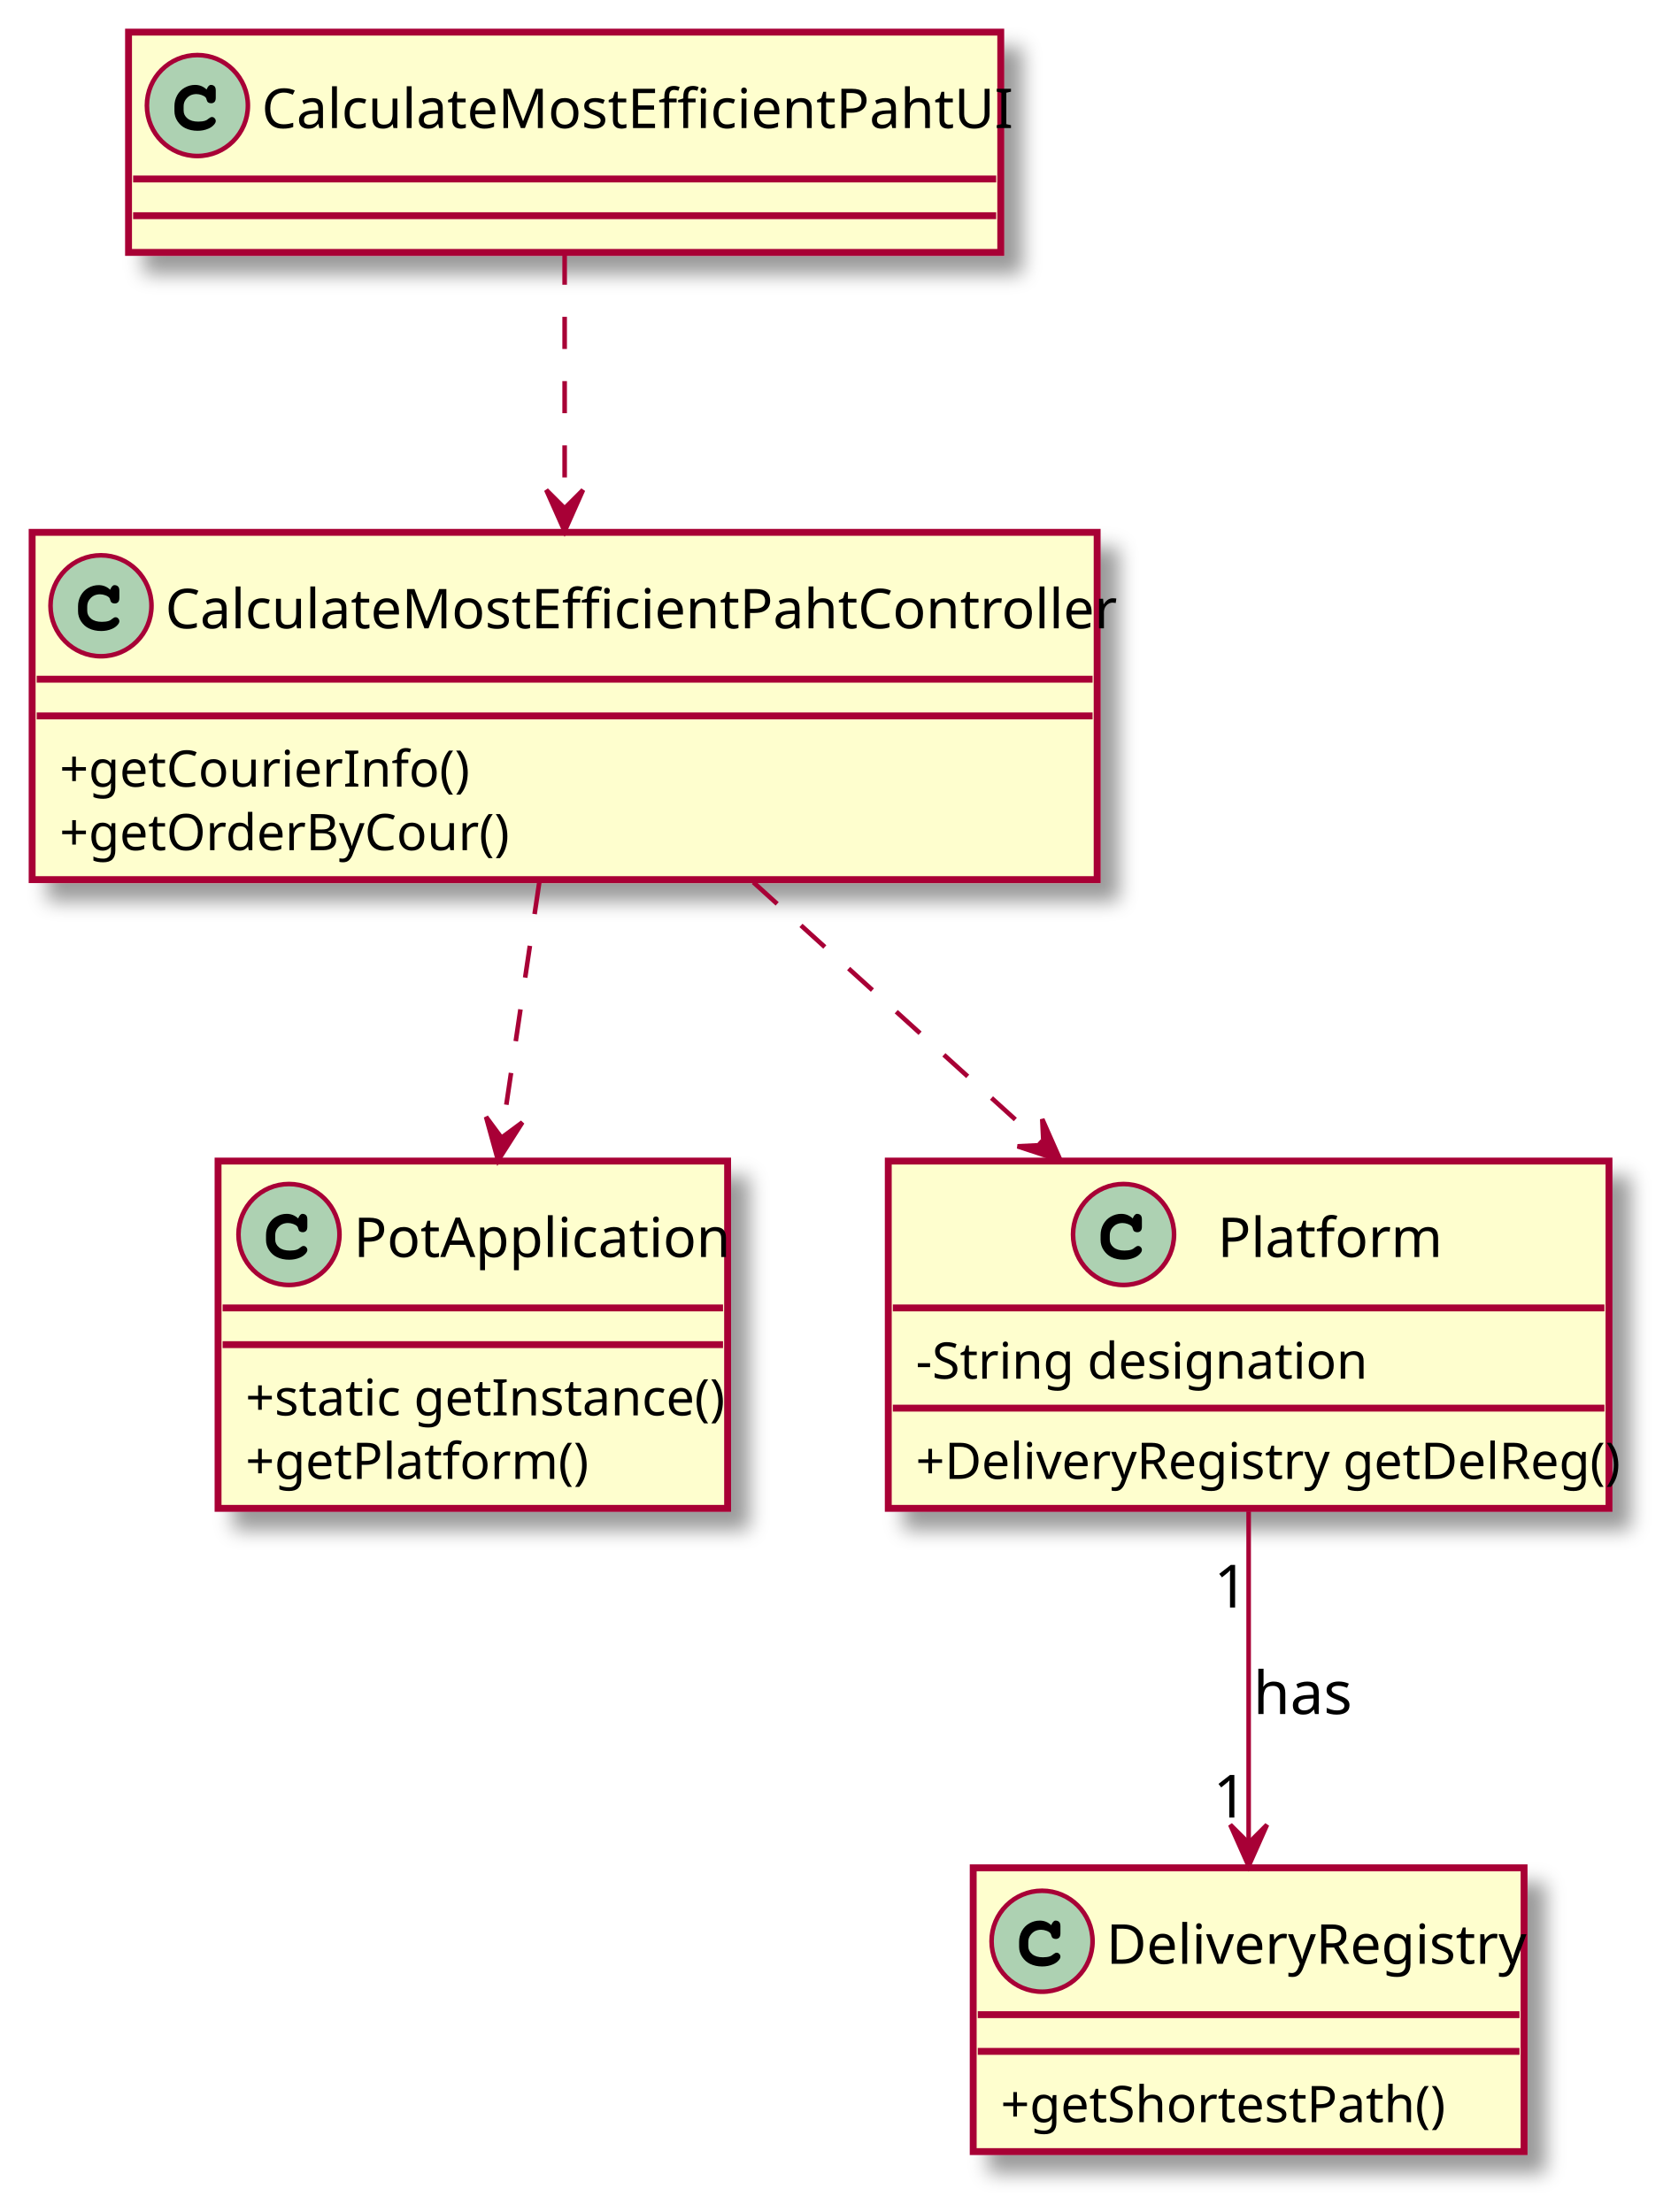
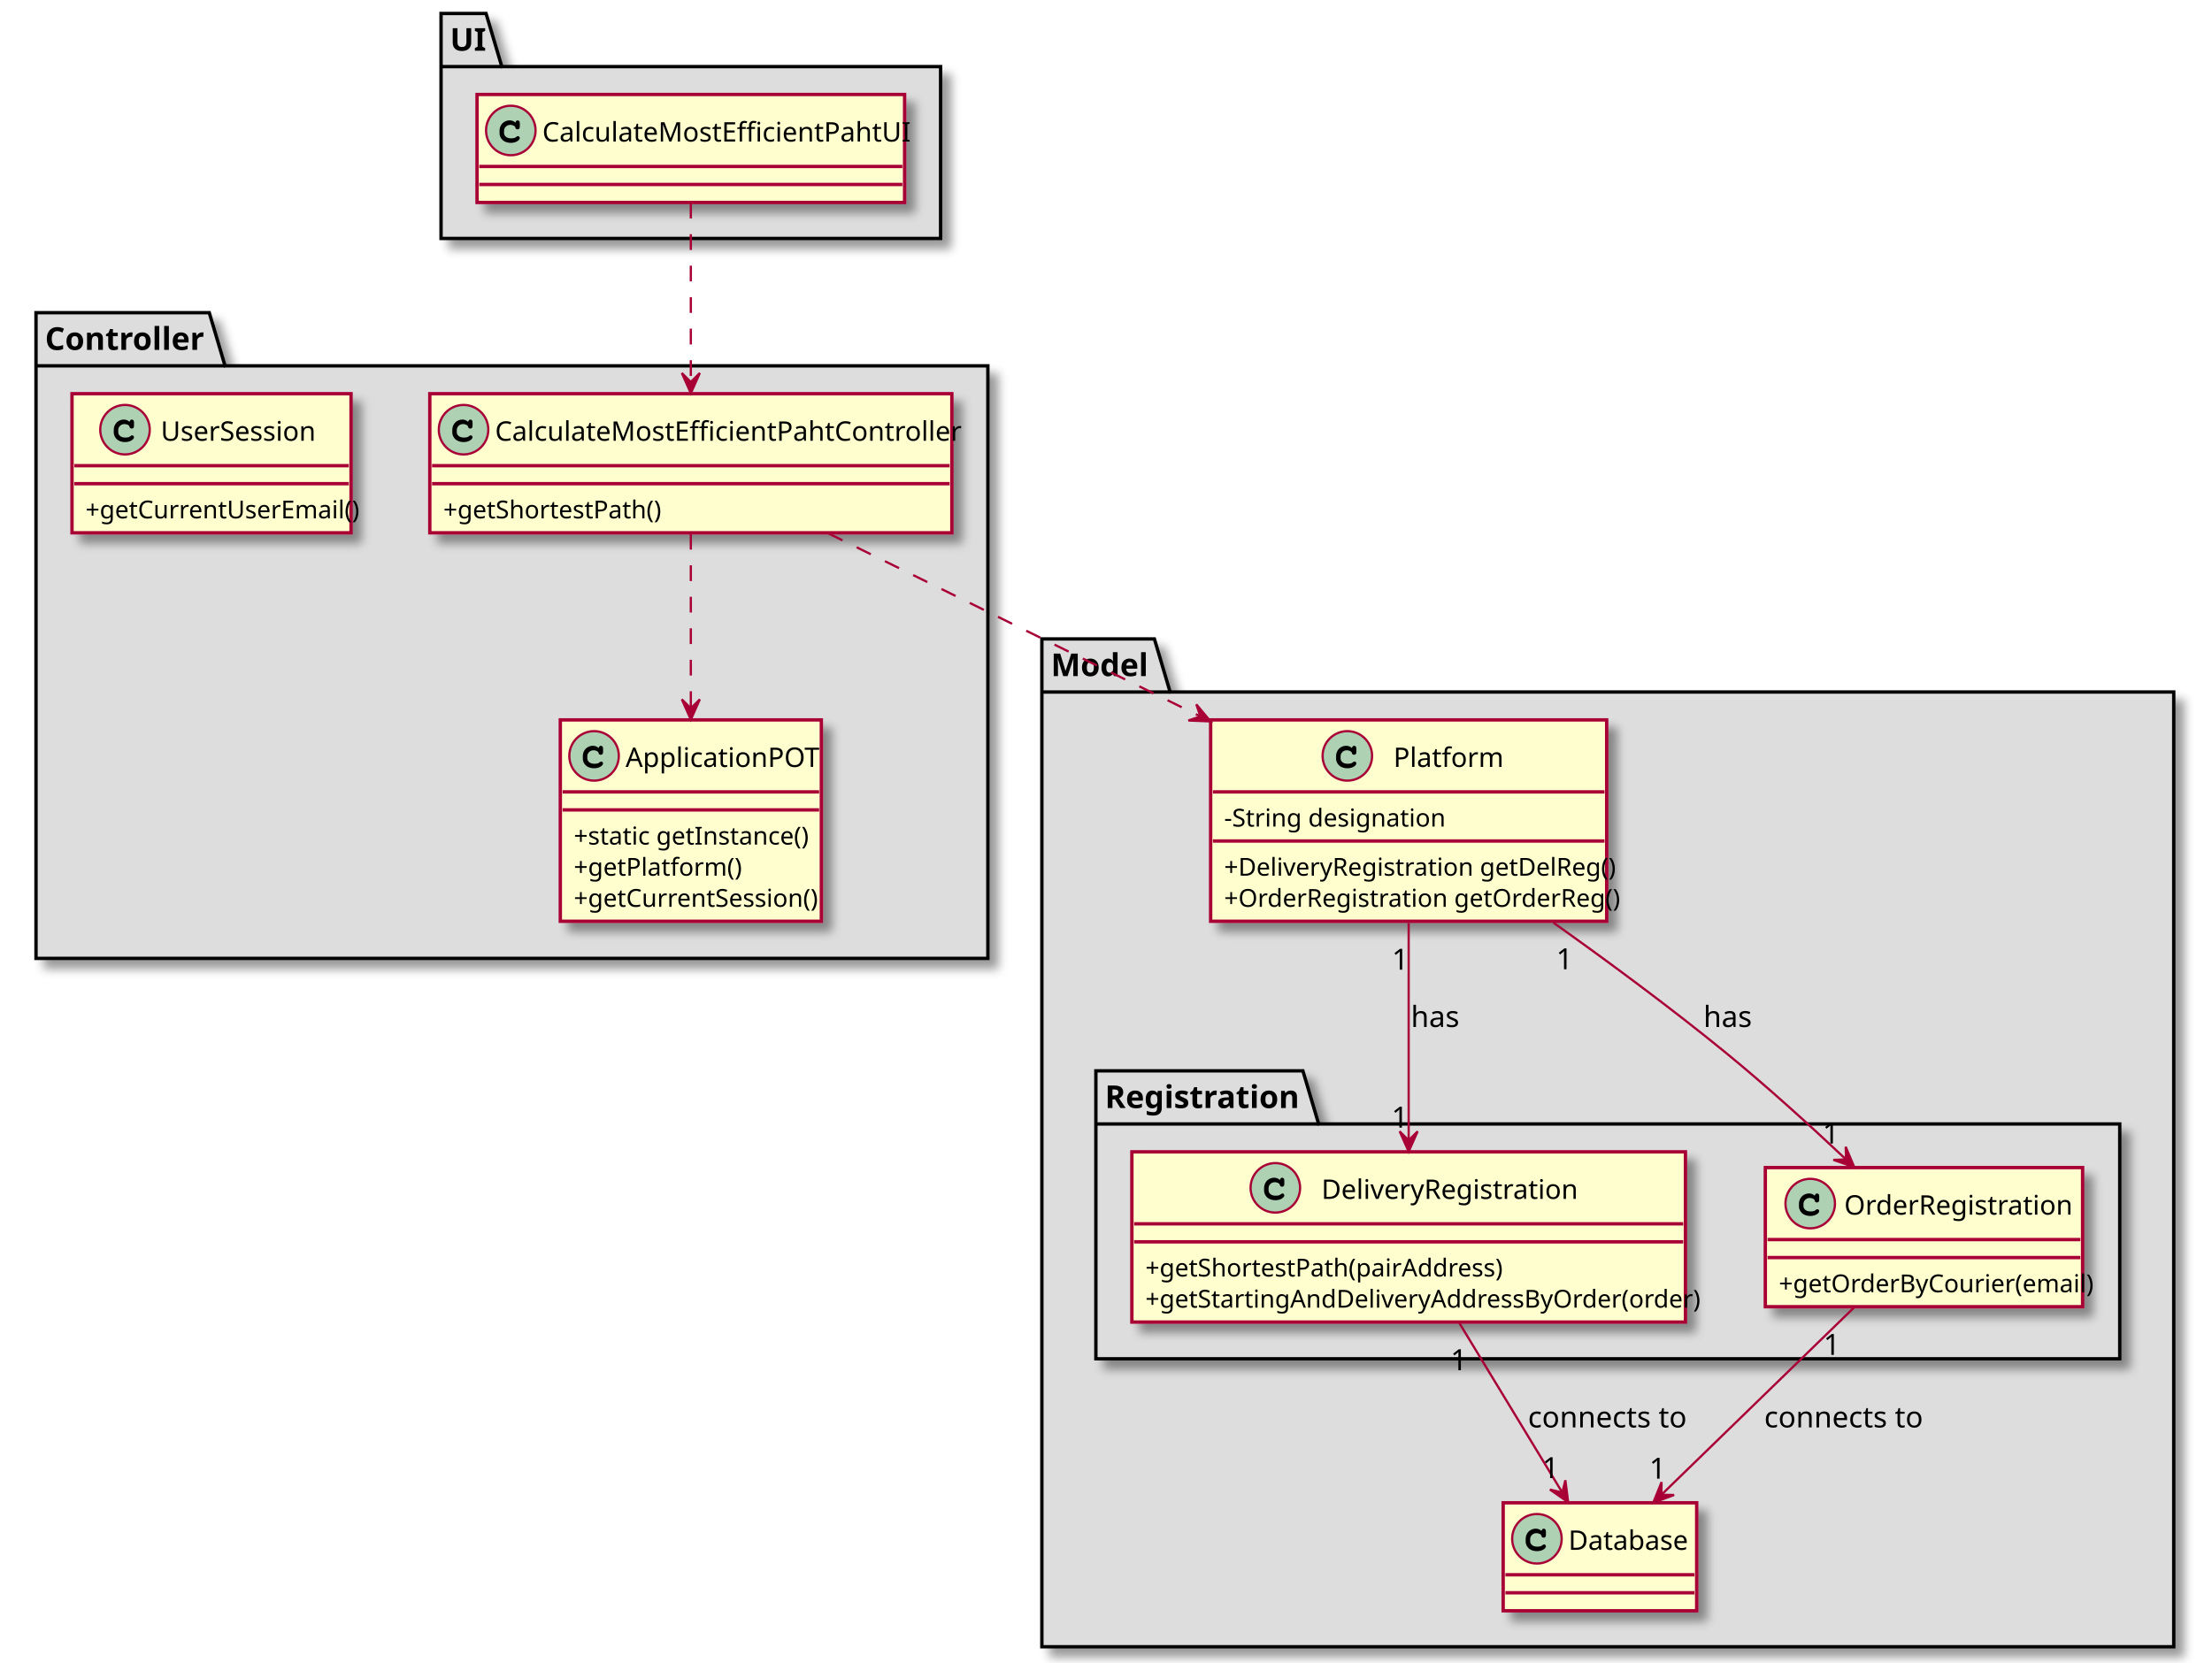
- <svg xmlns="http://www.w3.org/2000/svg" contentScriptType="application/ecmascript" contentStyleType="text/css" height="482px" preserveAspectRatio="none" style="width:364px;height:482px;" version="1.1" viewBox="0 0 364 482" width="364px" zoomAndPan="magnify">
+ <svg xmlns="http://www.w3.org/2000/svg" contentScriptType="application/ecmascript" contentStyleType="text/css" height="739px" preserveAspectRatio="none" style="width:983px;height:739px;" version="1.1" viewBox="0 0 983 739" width="983px" zoomAndPan="magnify">
  <defs>
-     <filter height="300%" id="f1x4bxroz09h3b" width="300%" x="-1" y="-1">
+     <filter height="300%" id="fgtgj8ivfwm80" width="300%" x="-1" y="-1">
      <feGaussianBlur result="blurOut" stdDeviation="2.0" />
      <feColorMatrix in="blurOut" result="blurOut2" type="matrix" values="0 0 0 0 0 0 0 0 0 0 0 0 0 0 0 0 0 0 .4 0" />
      <feOffset dx="4.0" dy="4.0" in="blurOut2" result="blurOut3" />
      <feBlend in="SourceGraphic" in2="blurOut3" mode="normal" />
    </filter>
  </defs>
  <g>
-     <rect codeLine="3" fill="#FEFECE" filter="url(#f1x4bxroz09h3b)" height="75.672" id="PotApplication" style="stroke:#A80036;stroke-width:1.5;" width="111" x="47.5" y="253" />
-     <ellipse cx="62.95" cy="269" fill="#ADD1B2" rx="11" ry="11" style="stroke:#A80036;stroke-width:1.0;" />
-     <path d="M64.95,265.5 Q65.153,265 65.388,264.75 Q65.622,264.5 65.888,264.5 Q66.356,264.5 66.653,264.781 Q66.95,265.062 66.95,265.719 L66.95,267.281 Q66.95,267.938 66.669,268.219 Q66.388,268.5 65.95,268.5 Q65.559,268.5 65.309,268.328 Q65.059,268.156 64.95,267.703 Q64.903,267.391 64.731,267.219 Q64.419,266.891 63.856,266.703 Q63.294,266.5 62.731,266.5 Q62.028,266.5 61.434,266.781 Q60.856,267.062 60.403,267.688 Q59.95,268.312 59.95,269.172 L59.95,270.094 Q59.95,271.125 60.794,271.812 Q61.638,272.5 63.138,272.5 Q64.028,272.5 64.653,272.297 Q65.013,272.188 65.419,271.828 Q65.684,271.625 65.825,271.562 Q65.966,271.5 66.138,271.5 Q66.466,271.5 66.7,271.766 Q66.95,272.016 66.95,272.375 Q66.95,272.719 66.606,273.125 Q66.106,273.719 65.309,274.047 Q64.263,274.5 62.981,274.5 Q61.481,274.5 60.278,273.906 Q59.309,273.438 58.622,272.422 Q57.95,271.406 57.95,270.203 L57.95,269.109 Q57.95,267.859 58.544,266.766 Q59.153,265.672 60.2,265.094 Q61.263,264.5 62.45,264.5 Q63.169,264.5 63.794,264.75 Q64.419,265 64.95,265.5 Z " fill="#000000" />
-     <text fill="#000000" font-family="sans-serif" font-size="12" lengthAdjust="spacingAndGlyphs" textLength="78" x="77.05" y="273.91">PotApplication</text>
-     <line style="stroke:#A80036;stroke-width:1.5;" x1="48.5" x2="157.5" y1="285" y2="285" />
-     <line style="stroke:#A80036;stroke-width:1.5;" x1="48.5" x2="157.5" y1="293" y2="293" />
-     <text fill="#000000" font-family="sans-serif" font-size="11" lengthAdjust="spacingAndGlyphs" textLength="99" x="53.5" y="308.419">+static getInstance()</text>
-     <text fill="#000000" font-family="sans-serif" font-size="11" lengthAdjust="spacingAndGlyphs" textLength="68" x="53.5" y="322.255">+getPlatform()</text>
-     <rect codeLine="9" fill="#FEFECE" filter="url(#f1x4bxroz09h3b)" height="48" id="CalculateMostEfficientPahtUI" style="stroke:#A80036;stroke-width:1.5;" width="190" x="28" y="7" />
-     <ellipse cx="43" cy="23" fill="#ADD1B2" rx="11" ry="11" style="stroke:#A80036;stroke-width:1.0;" />
-     <path d="M45,19.5 Q45.203,19 45.438,18.75 Q45.672,18.5 45.938,18.5 Q46.406,18.5 46.703,18.781 Q47,19.062 47,19.719 L47,21.281 Q47,21.938 46.719,22.219 Q46.438,22.5 46,22.5 Q45.609,22.5 45.359,22.328 Q45.109,22.156 45,21.703 Q44.953,21.391 44.781,21.219 Q44.469,20.891 43.906,20.703 Q43.344,20.5 42.781,20.5 Q42.078,20.5 41.484,20.781 Q40.906,21.062 40.453,21.688 Q40,22.312 40,23.172 L40,24.094 Q40,25.125 40.844,25.812 Q41.688,26.5 43.188,26.5 Q44.078,26.5 44.703,26.297 Q45.062,26.188 45.469,25.828 Q45.734,25.625 45.875,25.562 Q46.016,25.5 46.188,25.5 Q46.516,25.5 46.75,25.766 Q47,26.016 47,26.375 Q47,26.719 46.656,27.125 Q46.156,27.719 45.359,28.047 Q44.312,28.5 43.031,28.5 Q41.531,28.5 40.328,27.906 Q39.359,27.438 38.672,26.422 Q38,25.406 38,24.203 L38,23.109 Q38,21.859 38.594,20.766 Q39.203,19.672 40.25,19.094 Q41.312,18.5 42.5,18.5 Q43.219,18.5 43.844,18.75 Q44.469,19 45,19.5 Z " fill="#000000" />
-     <text fill="#000000" font-family="sans-serif" font-size="12" lengthAdjust="spacingAndGlyphs" textLength="158" x="57" y="27.91">CalculateMostEfficientPahtUI</text>
-     <line style="stroke:#A80036;stroke-width:1.5;" x1="29" x2="217" y1="39" y2="39" />
-     <line style="stroke:#A80036;stroke-width:1.5;" x1="29" x2="217" y1="47" y2="47" />
-     <rect codeLine="13" fill="#FEFECE" filter="url(#f1x4bxroz09h3b)" height="75.672" id="CalculateMostEfficientPahtController" style="stroke:#A80036;stroke-width:1.5;" width="232" x="7" y="116" />
-     <ellipse cx="22" cy="132" fill="#ADD1B2" rx="11" ry="11" style="stroke:#A80036;stroke-width:1.0;" />
-     <path d="M24,128.5 Q24.203,128 24.438,127.75 Q24.672,127.5 24.938,127.5 Q25.406,127.5 25.703,127.781 Q26,128.062 26,128.719 L26,130.281 Q26,130.938 25.719,131.219 Q25.438,131.5 25,131.5 Q24.609,131.5 24.359,131.328 Q24.109,131.156 24,130.703 Q23.953,130.391 23.781,130.219 Q23.469,129.891 22.906,129.703 Q22.344,129.5 21.781,129.5 Q21.078,129.5 20.484,129.781 Q19.906,130.062 19.453,130.688 Q19,131.312 19,132.172 L19,133.094 Q19,134.125 19.844,134.812 Q20.688,135.5 22.188,135.5 Q23.078,135.5 23.703,135.297 Q24.062,135.188 24.469,134.828 Q24.734,134.625 24.875,134.562 Q25.016,134.5 25.188,134.5 Q25.516,134.5 25.75,134.766 Q26,135.016 26,135.375 Q26,135.719 25.656,136.125 Q25.156,136.719 24.359,137.047 Q23.312,137.5 22.031,137.5 Q20.531,137.5 19.328,136.906 Q18.359,136.438 17.672,135.422 Q17,134.406 17,133.203 L17,132.109 Q17,130.859 17.594,129.766 Q18.203,128.672 19.25,128.094 Q20.312,127.5 21.5,127.5 Q22.219,127.5 22.844,127.75 Q23.469,128 24,128.5 Z " fill="#000000" />
-     <text fill="#000000" font-family="sans-serif" font-size="12" lengthAdjust="spacingAndGlyphs" textLength="200" x="36" y="136.91">CalculateMostEfficientPahtController</text>
-     <line style="stroke:#A80036;stroke-width:1.5;" x1="8" x2="238" y1="148" y2="148" />
-     <line style="stroke:#A80036;stroke-width:1.5;" x1="8" x2="238" y1="156" y2="156" />
-     <text fill="#000000" font-family="sans-serif" font-size="11" lengthAdjust="spacingAndGlyphs" textLength="82" x="13" y="171.419">+getCourierInfo()</text>
-     <text fill="#000000" font-family="sans-serif" font-size="11" lengthAdjust="spacingAndGlyphs" textLength="93" x="13" y="185.255">+getOrderByCour()</text>
-     <rect codeLine="18" fill="#FEFECE" filter="url(#f1x4bxroz09h3b)" height="75.672" id="Platform" style="stroke:#A80036;stroke-width:1.5;" width="157" x="193.5" y="253" />
-     <ellipse cx="244.75" cy="269" fill="#ADD1B2" rx="11" ry="11" style="stroke:#A80036;stroke-width:1.0;" />
-     <path d="M246.75,265.5 Q246.953,265 247.188,264.75 Q247.422,264.5 247.688,264.5 Q248.156,264.5 248.453,264.781 Q248.75,265.062 248.75,265.719 L248.75,267.281 Q248.75,267.938 248.469,268.219 Q248.188,268.5 247.75,268.5 Q247.359,268.5 247.109,268.328 Q246.859,268.156 246.75,267.703 Q246.703,267.391 246.531,267.219 Q246.219,266.891 245.656,266.703 Q245.094,266.5 244.531,266.5 Q243.828,266.5 243.234,266.781 Q242.656,267.062 242.203,267.688 Q241.75,268.312 241.75,269.172 L241.75,270.094 Q241.75,271.125 242.594,271.812 Q243.438,272.5 244.938,272.5 Q245.828,272.5 246.453,272.297 Q246.812,272.188 247.219,271.828 Q247.484,271.625 247.625,271.562 Q247.766,271.5 247.938,271.5 Q248.266,271.5 248.5,271.766 Q248.75,272.016 248.75,272.375 Q248.75,272.719 248.406,273.125 Q247.906,273.719 247.109,274.047 Q246.062,274.5 244.781,274.5 Q243.281,274.5 242.078,273.906 Q241.109,273.438 240.422,272.422 Q239.75,271.406 239.75,270.203 L239.75,269.109 Q239.75,267.859 240.344,266.766 Q240.953,265.672 242,265.094 Q243.062,264.5 244.25,264.5 Q244.969,264.5 245.594,264.75 Q246.219,265 246.75,265.5 Z " fill="#000000" />
-     <text fill="#000000" font-family="sans-serif" font-size="12" lengthAdjust="spacingAndGlyphs" textLength="46" x="265.25" y="273.91">Platform</text>
-     <line style="stroke:#A80036;stroke-width:1.5;" x1="194.5" x2="349.5" y1="285" y2="285" />
-     <text fill="#000000" font-family="sans-serif" font-size="11" lengthAdjust="spacingAndGlyphs" textLength="90" x="199.5" y="300.419">-String designation</text>
-     <line style="stroke:#A80036;stroke-width:1.5;" x1="194.5" x2="349.5" y1="306.836" y2="306.836" />
-     <text fill="#000000" font-family="sans-serif" font-size="11" lengthAdjust="spacingAndGlyphs" textLength="145" x="199.5" y="322.255">+DeliveryRegistry getDelReg()</text>
-     <rect codeLine="22" fill="#FEFECE" filter="url(#f1x4bxroz09h3b)" height="61.836" id="DeliveryRegistry" style="stroke:#A80036;stroke-width:1.5;" width="120" x="212" y="407" />
-     <ellipse cx="227" cy="423" fill="#ADD1B2" rx="11" ry="11" style="stroke:#A80036;stroke-width:1.0;" />
-     <path d="M229,419.5 Q229.203,419 229.438,418.75 Q229.672,418.5 229.938,418.5 Q230.406,418.5 230.703,418.781 Q231,419.062 231,419.719 L231,421.281 Q231,421.938 230.719,422.219 Q230.438,422.5 230,422.5 Q229.609,422.5 229.359,422.328 Q229.109,422.156 229,421.703 Q228.953,421.391 228.781,421.219 Q228.469,420.891 227.906,420.703 Q227.344,420.5 226.781,420.5 Q226.078,420.5 225.484,420.781 Q224.906,421.062 224.453,421.688 Q224,422.312 224,423.172 L224,424.094 Q224,425.125 224.844,425.812 Q225.688,426.5 227.188,426.5 Q228.078,426.5 228.703,426.297 Q229.062,426.188 229.469,425.828 Q229.734,425.625 229.875,425.562 Q230.016,425.5 230.188,425.5 Q230.516,425.5 230.75,425.766 Q231,426.016 231,426.375 Q231,426.719 230.656,427.125 Q230.156,427.719 229.359,428.047 Q228.312,428.5 227.031,428.5 Q225.531,428.5 224.328,427.906 Q223.359,427.438 222.672,426.422 Q222,425.406 222,424.203 L222,423.109 Q222,421.859 222.594,420.766 Q223.203,419.672 224.25,419.094 Q225.312,418.5 226.5,418.5 Q227.219,418.5 227.844,418.75 Q228.469,419 229,419.5 Z " fill="#000000" />
-     <text fill="#000000" font-family="sans-serif" font-size="12" lengthAdjust="spacingAndGlyphs" textLength="88" x="241" y="427.91">DeliveryRegistry</text>
-     <line style="stroke:#A80036;stroke-width:1.5;" x1="213" x2="331" y1="439" y2="439" />
-     <line style="stroke:#A80036;stroke-width:1.5;" x1="213" x2="331" y1="447" y2="447" />
-     <text fill="#000000" font-family="sans-serif" font-size="11" lengthAdjust="spacingAndGlyphs" textLength="91" x="218" y="462.419">+getShortestPath()</text>
-     <path codeLine="28" d="M123,55.04 C123,70.71 123,91.91 123,110.58 " fill="none" id="CalculateMostEfficientPahtUI-to-CalculateMostEfficientPahtController" style="stroke:#A80036;stroke-width:1.0;stroke-dasharray:7.0,7.0;" />
-     <polygon fill="#A80036" points="123,115.77,127,106.77,123,110.77,119,106.77,123,115.77" style="stroke:#A80036;stroke-width:1.0;" />
-     <path codeLine="29" d="M164.11,192.25 C183.65,209.95 207.06,231.16 227.07,249.29 " fill="none" id="CalculateMostEfficientPahtController-to-Platform" style="stroke:#A80036;stroke-width:1.0;stroke-dasharray:7.0,7.0;" />
-     <polygon fill="#A80036" points="231.02,252.87,227.043,243.86,227.317,249.51,221.667,249.785,231.02,252.87" style="stroke:#A80036;stroke-width:1.0;" />
-     <path codeLine="30" d="M117.48,192.25 C114.92,209.51 111.87,230.1 109.23,247.93 " fill="none" id="CalculateMostEfficientPahtController-to-PotApplication" style="stroke:#A80036;stroke-width:1.0;stroke-dasharray:7.0,7.0;" />
-     <polygon fill="#A80036" points="108.5,252.87,113.793,244.564,109.243,247.925,105.882,243.375,108.5,252.87" style="stroke:#A80036;stroke-width:1.0;" />
-     <path codeLine="31" d="M272,329.34 C272,351.56 272,379.59 272,401.48 " fill="none" id="Platform-to-DeliveryRegistry" style="stroke:#A80036;stroke-width:1.0;" />
-     <polygon fill="#A80036" points="272,406.62,276,397.62,272,401.62,268,397.62,272,406.62" style="stroke:#A80036;stroke-width:1.0;" />
-     <text fill="#000000" font-family="sans-serif" font-size="13" lengthAdjust="spacingAndGlyphs" textLength="21" x="273" y="373.495">has</text>
-     <text fill="#000000" font-family="sans-serif" font-size="13" lengthAdjust="spacingAndGlyphs" textLength="7" x="264.442" y="350.275">1</text>
-     <text fill="#000000" font-family="sans-serif" font-size="13" lengthAdjust="spacingAndGlyphs" textLength="7" x="264.278" y="396.046">1</text>
+     <polygon fill="#DDDDDD" filter="url(#fgtgj8ivfwm80)" points="196,6,216,6,223,29.609,418,29.609,418,106,196,106,196,6" style="stroke:#000000;stroke-width:1.5;" />
+     <line style="stroke:#000000;stroke-width:1.5;" x1="196" x2="223" y1="29.609" y2="29.609" />
+     <text fill="#000000" font-family="sans-serif" font-size="14" font-weight="bold" lengthAdjust="spacingAndGlyphs" textLength="14" x="200" y="22.533">UI</text>
+     <polygon fill="#DDDDDD" filter="url(#fgtgj8ivfwm80)" points="16,139,93,139,100,162.609,439,162.609,439,426,16,426,16,139" style="stroke:#000000;stroke-width:1.5;" />
+     <line style="stroke:#000000;stroke-width:1.5;" x1="16" x2="100" y1="162.609" y2="162.609" />
+     <text fill="#000000" font-family="sans-serif" font-size="14" font-weight="bold" lengthAdjust="spacingAndGlyphs" textLength="71" x="20" y="155.533">Controller</text>
+     <polygon fill="#DDDDDD" filter="url(#fgtgj8ivfwm80)" points="463,284,513,284,520,307.609,966,307.609,966,732,463,732,463,284" style="stroke:#000000;stroke-width:1.5;" />
+     <line style="stroke:#000000;stroke-width:1.5;" x1="463" x2="520" y1="307.609" y2="307.609" />
+     <text fill="#000000" font-family="sans-serif" font-size="14" font-weight="bold" lengthAdjust="spacingAndGlyphs" textLength="44" x="467" y="300.533">Model</text>
+     <polygon fill="#DDDDDD" filter="url(#fgtgj8ivfwm80)" points="487,476,579,476,586,499.609,942,499.609,942,604,487,604,487,476" style="stroke:#000000;stroke-width:1.5;" />
+     <line style="stroke:#000000;stroke-width:1.5;" x1="487" x2="586" y1="499.609" y2="499.609" />
+     <text fill="#000000" font-family="sans-serif" font-size="14" font-weight="bold" lengthAdjust="spacingAndGlyphs" textLength="86" x="491" y="492.533">Registration</text>
+     <rect codeLine="5" fill="#FEFECE" filter="url(#fgtgj8ivfwm80)" height="48" id="CalculateMostEfficientPahtUI" style="stroke:#A80036;stroke-width:1.5;" width="190" x="212" y="42" />
+     <ellipse cx="227" cy="58" fill="#ADD1B2" rx="11" ry="11" style="stroke:#A80036;stroke-width:1.0;" />
+     <path d="M229,54.5 Q229.203,54 229.438,53.75 Q229.672,53.5 229.938,53.5 Q230.406,53.5 230.703,53.781 Q231,54.062 231,54.719 L231,56.281 Q231,56.938 230.719,57.219 Q230.438,57.5 230,57.5 Q229.609,57.5 229.359,57.328 Q229.109,57.156 229,56.703 Q228.953,56.391 228.781,56.219 Q228.469,55.891 227.906,55.703 Q227.344,55.5 226.781,55.5 Q226.078,55.5 225.484,55.781 Q224.906,56.062 224.453,56.688 Q224,57.312 224,58.172 L224,59.094 Q224,60.125 224.844,60.812 Q225.688,61.5 227.188,61.5 Q228.078,61.5 228.703,61.297 Q229.062,61.188 229.469,60.828 Q229.734,60.625 229.875,60.562 Q230.016,60.5 230.188,60.5 Q230.516,60.5 230.75,60.766 Q231,61.016 231,61.375 Q231,61.719 230.656,62.125 Q230.156,62.719 229.359,63.047 Q228.312,63.5 227.031,63.5 Q225.531,63.5 224.328,62.906 Q223.359,62.438 222.672,61.422 Q222,60.406 222,59.203 L222,58.109 Q222,56.859 222.594,55.766 Q223.203,54.672 224.25,54.094 Q225.312,53.5 226.5,53.5 Q227.219,53.5 227.844,53.75 Q228.469,54 229,54.5 Z " fill="#000000" />
+     <text fill="#000000" font-family="sans-serif" font-size="12" lengthAdjust="spacingAndGlyphs" textLength="158" x="241" y="62.91">CalculateMostEfficientPahtUI</text>
+     <line style="stroke:#A80036;stroke-width:1.5;" x1="213" x2="401" y1="74" y2="74" />
+     <line style="stroke:#A80036;stroke-width:1.5;" x1="213" x2="401" y1="82" y2="82" />
+     <rect codeLine="10" fill="#FEFECE" filter="url(#fgtgj8ivfwm80)" height="61.836" id="CalculateMostEfficientPahtController" style="stroke:#A80036;stroke-width:1.5;" width="232" x="191" y="175" />
+     <ellipse cx="206" cy="191" fill="#ADD1B2" rx="11" ry="11" style="stroke:#A80036;stroke-width:1.0;" />
+     <path d="M208,187.5 Q208.203,187 208.438,186.75 Q208.672,186.5 208.938,186.5 Q209.406,186.5 209.703,186.781 Q210,187.062 210,187.719 L210,189.281 Q210,189.938 209.719,190.219 Q209.438,190.5 209,190.5 Q208.609,190.5 208.359,190.328 Q208.109,190.156 208,189.703 Q207.953,189.391 207.781,189.219 Q207.469,188.891 206.906,188.703 Q206.344,188.5 205.781,188.5 Q205.078,188.5 204.484,188.781 Q203.906,189.062 203.453,189.688 Q203,190.312 203,191.172 L203,192.094 Q203,193.125 203.844,193.812 Q204.688,194.5 206.188,194.5 Q207.078,194.5 207.703,194.297 Q208.062,194.188 208.469,193.828 Q208.734,193.625 208.875,193.562 Q209.016,193.5 209.188,193.5 Q209.516,193.5 209.75,193.766 Q210,194.016 210,194.375 Q210,194.719 209.656,195.125 Q209.156,195.719 208.359,196.047 Q207.312,196.5 206.031,196.5 Q204.531,196.5 203.328,195.906 Q202.359,195.438 201.672,194.422 Q201,193.406 201,192.203 L201,191.109 Q201,189.859 201.594,188.766 Q202.203,187.672 203.25,187.094 Q204.312,186.5 205.5,186.5 Q206.219,186.5 206.844,186.75 Q207.469,187 208,187.5 Z " fill="#000000" />
+     <text fill="#000000" font-family="sans-serif" font-size="12" lengthAdjust="spacingAndGlyphs" textLength="200" x="220" y="195.91">CalculateMostEfficientPahtController</text>
+     <line style="stroke:#A80036;stroke-width:1.5;" x1="192" x2="422" y1="207" y2="207" />
+     <line style="stroke:#A80036;stroke-width:1.5;" x1="192" x2="422" y1="215" y2="215" />
+     <text fill="#000000" font-family="sans-serif" font-size="11" lengthAdjust="spacingAndGlyphs" textLength="91" x="197" y="230.419">+getShortestPath()</text>
+     <rect codeLine="13" fill="#FEFECE" filter="url(#fgtgj8ivfwm80)" height="89.508" id="ApplicationPOT" style="stroke:#A80036;stroke-width:1.5;" width="116" x="249" y="320" />
+     <ellipse cx="264" cy="336" fill="#ADD1B2" rx="11" ry="11" style="stroke:#A80036;stroke-width:1.0;" />
+     <path d="M266,332.5 Q266.203,332 266.438,331.75 Q266.672,331.5 266.938,331.5 Q267.406,331.5 267.703,331.781 Q268,332.062 268,332.719 L268,334.281 Q268,334.938 267.719,335.219 Q267.438,335.5 267,335.5 Q266.609,335.5 266.359,335.328 Q266.109,335.156 266,334.703 Q265.953,334.391 265.781,334.219 Q265.469,333.891 264.906,333.703 Q264.344,333.5 263.781,333.5 Q263.078,333.5 262.484,333.781 Q261.906,334.062 261.453,334.688 Q261,335.312 261,336.172 L261,337.094 Q261,338.125 261.844,338.812 Q262.688,339.5 264.188,339.5 Q265.078,339.5 265.703,339.297 Q266.062,339.188 266.469,338.828 Q266.734,338.625 266.875,338.562 Q267.016,338.5 267.188,338.5 Q267.516,338.5 267.75,338.766 Q268,339.016 268,339.375 Q268,339.719 267.656,340.125 Q267.156,340.719 266.359,341.047 Q265.312,341.5 264.031,341.5 Q262.531,341.5 261.328,340.906 Q260.359,340.438 259.672,339.422 Q259,338.406 259,337.203 L259,336.109 Q259,334.859 259.594,333.766 Q260.203,332.672 261.25,332.094 Q262.312,331.5 263.5,331.5 Q264.219,331.5 264.844,331.75 Q265.469,332 266,332.5 Z " fill="#000000" />
+     <text fill="#000000" font-family="sans-serif" font-size="12" lengthAdjust="spacingAndGlyphs" textLength="84" x="278" y="340.91">ApplicationPOT</text>
+     <line style="stroke:#A80036;stroke-width:1.5;" x1="250" x2="364" y1="352" y2="352" />
+     <line style="stroke:#A80036;stroke-width:1.5;" x1="250" x2="364" y1="360" y2="360" />
+     <text fill="#000000" font-family="sans-serif" font-size="11" lengthAdjust="spacingAndGlyphs" textLength="99" x="255" y="375.419">+static getInstance()</text>
+     <text fill="#000000" font-family="sans-serif" font-size="11" lengthAdjust="spacingAndGlyphs" textLength="68" x="255" y="389.255">+getPlatform()</text>
+     <text fill="#000000" font-family="sans-serif" font-size="11" lengthAdjust="spacingAndGlyphs" textLength="104" x="255" y="403.091">+getCurrentSession()</text>
+     <rect codeLine="19" fill="#FEFECE" filter="url(#fgtgj8ivfwm80)" height="61.836" id="UserSession" style="stroke:#A80036;stroke-width:1.5;" width="124" x="32" y="175" />
+     <ellipse cx="55.55" cy="191" fill="#ADD1B2" rx="11" ry="11" style="stroke:#A80036;stroke-width:1.0;" />
+     <path d="M57.55,187.5 Q57.753,187 57.987,186.75 Q58.222,186.5 58.487,186.5 Q58.956,186.5 59.253,186.781 Q59.55,187.062 59.55,187.719 L59.55,189.281 Q59.55,189.938 59.269,190.219 Q58.987,190.5 58.55,190.5 Q58.159,190.5 57.909,190.328 Q57.659,190.156 57.55,189.703 Q57.503,189.391 57.331,189.219 Q57.019,188.891 56.456,188.703 Q55.894,188.5 55.331,188.5 Q54.628,188.5 54.034,188.781 Q53.456,189.062 53.003,189.688 Q52.55,190.312 52.55,191.172 L52.55,192.094 Q52.55,193.125 53.394,193.812 Q54.237,194.5 55.737,194.5 Q56.628,194.5 57.253,194.297 Q57.612,194.188 58.019,193.828 Q58.284,193.625 58.425,193.562 Q58.566,193.5 58.737,193.5 Q59.066,193.5 59.3,193.766 Q59.55,194.016 59.55,194.375 Q59.55,194.719 59.206,195.125 Q58.706,195.719 57.909,196.047 Q56.862,196.5 55.581,196.5 Q54.081,196.5 52.878,195.906 Q51.909,195.438 51.222,194.422 Q50.55,193.406 50.55,192.203 L50.55,191.109 Q50.55,189.859 51.144,188.766 Q51.753,187.672 52.8,187.094 Q53.862,186.5 55.05,186.5 Q55.769,186.5 56.394,186.75 Q57.019,187 57.55,187.5 Z " fill="#000000" />
+     <text fill="#000000" font-family="sans-serif" font-size="12" lengthAdjust="spacingAndGlyphs" textLength="73" x="71.45" y="195.91">UserSession</text>
+     <line style="stroke:#A80036;stroke-width:1.5;" x1="33" x2="155" y1="207" y2="207" />
+     <line style="stroke:#A80036;stroke-width:1.5;" x1="33" x2="155" y1="215" y2="215" />
+     <text fill="#000000" font-family="sans-serif" font-size="11" lengthAdjust="spacingAndGlyphs" textLength="112" x="38" y="230.419">+getCurrentUserEmail()</text>
+     <rect codeLine="25" fill="#FEFECE" filter="url(#fgtgj8ivfwm80)" height="89.508" id="Platform" style="stroke:#A80036;stroke-width:1.5;" width="176" x="538" y="320" />
+     <ellipse cx="598.75" cy="336" fill="#ADD1B2" rx="11" ry="11" style="stroke:#A80036;stroke-width:1.0;" />
+     <path d="M600.75,332.5 Q600.953,332 601.188,331.75 Q601.422,331.5 601.688,331.5 Q602.156,331.5 602.453,331.781 Q602.75,332.062 602.75,332.719 L602.75,334.281 Q602.75,334.938 602.469,335.219 Q602.188,335.5 601.75,335.5 Q601.359,335.5 601.109,335.328 Q600.859,335.156 600.75,334.703 Q600.703,334.391 600.531,334.219 Q600.219,333.891 599.656,333.703 Q599.094,333.5 598.531,333.5 Q597.828,333.5 597.234,333.781 Q596.656,334.062 596.203,334.688 Q595.75,335.312 595.75,336.172 L595.75,337.094 Q595.75,338.125 596.594,338.812 Q597.438,339.5 598.938,339.5 Q599.828,339.5 600.453,339.297 Q600.812,339.188 601.219,338.828 Q601.484,338.625 601.625,338.562 Q601.766,338.5 601.938,338.5 Q602.266,338.5 602.5,338.766 Q602.75,339.016 602.75,339.375 Q602.75,339.719 602.406,340.125 Q601.906,340.719 601.109,341.047 Q600.062,341.5 598.781,341.5 Q597.281,341.5 596.078,340.906 Q595.109,340.438 594.422,339.422 Q593.75,338.406 593.75,337.203 L593.75,336.109 Q593.75,334.859 594.344,333.766 Q594.953,332.672 596,332.094 Q597.062,331.5 598.25,331.5 Q598.969,331.5 599.594,331.75 Q600.219,332 600.75,332.5 Z " fill="#000000" />
+     <text fill="#000000" font-family="sans-serif" font-size="12" lengthAdjust="spacingAndGlyphs" textLength="46" x="619.25" y="340.91">Platform</text>
+     <line style="stroke:#A80036;stroke-width:1.5;" x1="539" x2="713" y1="352" y2="352" />
+     <text fill="#000000" font-family="sans-serif" font-size="11" lengthAdjust="spacingAndGlyphs" textLength="90" x="544" y="367.419">-String designation</text>
+     <line style="stroke:#A80036;stroke-width:1.5;" x1="539" x2="713" y1="373.836" y2="373.836" />
+     <text fill="#000000" font-family="sans-serif" font-size="11" lengthAdjust="spacingAndGlyphs" textLength="162" x="544" y="389.255">+DeliveryRegistration getDelReg()</text>
+     <text fill="#000000" font-family="sans-serif" font-size="11" lengthAdjust="spacingAndGlyphs" textLength="164" x="544" y="403.091">+OrderRegistration getOrderReg()</text>
+     <rect codeLine="39" fill="#FEFECE" filter="url(#fgtgj8ivfwm80)" height="48" id="Database" style="stroke:#A80036;stroke-width:1.5;" width="86" x="668" y="668" />
+     <ellipse cx="683" cy="684" fill="#ADD1B2" rx="11" ry="11" style="stroke:#A80036;stroke-width:1.0;" />
+     <path d="M685,680.5 Q685.203,680 685.438,679.75 Q685.672,679.5 685.938,679.5 Q686.406,679.5 686.703,679.781 Q687,680.062 687,680.719 L687,682.281 Q687,682.938 686.719,683.219 Q686.438,683.5 686,683.5 Q685.609,683.5 685.359,683.328 Q685.109,683.156 685,682.703 Q684.953,682.391 684.781,682.219 Q684.469,681.891 683.906,681.703 Q683.344,681.5 682.781,681.5 Q682.078,681.5 681.484,681.781 Q680.906,682.062 680.453,682.688 Q680,683.312 680,684.172 L680,685.094 Q680,686.125 680.844,686.812 Q681.688,687.5 683.188,687.5 Q684.078,687.5 684.703,687.297 Q685.062,687.188 685.469,686.828 Q685.734,686.625 685.875,686.562 Q686.016,686.5 686.188,686.5 Q686.516,686.5 686.75,686.766 Q687,687.016 687,687.375 Q687,687.719 686.656,688.125 Q686.156,688.719 685.359,689.047 Q684.312,689.5 683.031,689.5 Q681.531,689.5 680.328,688.906 Q679.359,688.438 678.672,687.422 Q678,686.406 678,685.203 L678,684.109 Q678,682.859 678.594,681.766 Q679.203,680.672 680.25,680.094 Q681.312,679.5 682.5,679.5 Q683.219,679.5 683.844,679.75 Q684.469,680 685,680.5 Z " fill="#000000" />
+     <text fill="#000000" font-family="sans-serif" font-size="12" lengthAdjust="spacingAndGlyphs" textLength="54" x="697" y="688.91">Database</text>
+     <line style="stroke:#A80036;stroke-width:1.5;" x1="669" x2="753" y1="700" y2="700" />
+     <line style="stroke:#A80036;stroke-width:1.5;" x1="669" x2="753" y1="708" y2="708" />
+     <rect codeLine="31" fill="#FEFECE" filter="url(#fgtgj8ivfwm80)" height="75.672" id="DeliveryRegistration" style="stroke:#A80036;stroke-width:1.5;" width="246" x="503" y="512" />
+     <ellipse cx="566.75" cy="528" fill="#ADD1B2" rx="11" ry="11" style="stroke:#A80036;stroke-width:1.0;" />
+     <path d="M568.75,524.5 Q568.953,524 569.188,523.75 Q569.422,523.5 569.688,523.5 Q570.156,523.5 570.453,523.781 Q570.75,524.062 570.75,524.719 L570.75,526.281 Q570.75,526.938 570.469,527.219 Q570.188,527.5 569.75,527.5 Q569.359,527.5 569.109,527.328 Q568.859,527.156 568.75,526.703 Q568.703,526.391 568.531,526.219 Q568.219,525.891 567.656,525.703 Q567.094,525.5 566.531,525.5 Q565.828,525.5 565.234,525.781 Q564.656,526.062 564.203,526.688 Q563.75,527.312 563.75,528.172 L563.75,529.094 Q563.75,530.125 564.594,530.812 Q565.438,531.5 566.938,531.5 Q567.828,531.5 568.453,531.297 Q568.812,531.188 569.219,530.828 Q569.484,530.625 569.625,530.562 Q569.766,530.5 569.938,530.5 Q570.266,530.5 570.5,530.766 Q570.75,531.016 570.75,531.375 Q570.75,531.719 570.406,532.125 Q569.906,532.719 569.109,533.047 Q568.062,533.5 566.781,533.5 Q565.281,533.5 564.078,532.906 Q563.109,532.438 562.422,531.422 Q561.75,530.406 561.75,529.203 L561.75,528.109 Q561.75,526.859 562.344,525.766 Q562.953,524.672 564,524.094 Q565.062,523.5 566.25,523.5 Q566.969,523.5 567.594,523.75 Q568.219,524 568.75,524.5 Z " fill="#000000" />
+     <text fill="#000000" font-family="sans-serif" font-size="12" lengthAdjust="spacingAndGlyphs" textLength="110" x="587.25" y="532.91">DeliveryRegistration</text>
+     <line style="stroke:#A80036;stroke-width:1.5;" x1="504" x2="748" y1="544" y2="544" />
+     <line style="stroke:#A80036;stroke-width:1.5;" x1="504" x2="748" y1="552" y2="552" />
+     <text fill="#000000" font-family="sans-serif" font-size="11" lengthAdjust="spacingAndGlyphs" textLength="151" x="509" y="567.419">+getShortestPath(pairAddress)</text>
+     <text fill="#000000" font-family="sans-serif" font-size="11" lengthAdjust="spacingAndGlyphs" textLength="234" x="509" y="581.255">+getStartingAndDeliveryAddressByOrder(order)</text>
+     <rect codeLine="35" fill="#FEFECE" filter="url(#fgtgj8ivfwm80)" height="61.836" id="OrderRegistration" style="stroke:#A80036;stroke-width:1.5;" width="141" x="784.5" y="519" />
+     <ellipse cx="804.45" cy="535" fill="#ADD1B2" rx="11" ry="11" style="stroke:#A80036;stroke-width:1.0;" />
+     <path d="M806.45,531.5 Q806.653,531 806.888,530.75 Q807.122,530.5 807.388,530.5 Q807.856,530.5 808.153,530.781 Q808.45,531.062 808.45,531.719 L808.45,533.281 Q808.45,533.938 808.169,534.219 Q807.888,534.5 807.45,534.5 Q807.059,534.5 806.809,534.328 Q806.559,534.156 806.45,533.703 Q806.403,533.391 806.231,533.219 Q805.919,532.891 805.356,532.703 Q804.794,532.5 804.231,532.5 Q803.528,532.5 802.934,532.781 Q802.356,533.062 801.903,533.688 Q801.45,534.312 801.45,535.172 L801.45,536.094 Q801.45,537.125 802.294,537.812 Q803.138,538.5 804.638,538.5 Q805.528,538.5 806.153,538.297 Q806.513,538.188 806.919,537.828 Q807.184,537.625 807.325,537.562 Q807.466,537.5 807.638,537.5 Q807.966,537.5 808.2,537.766 Q808.45,538.016 808.45,538.375 Q808.45,538.719 808.106,539.125 Q807.606,539.719 806.809,540.047 Q805.763,540.5 804.481,540.5 Q802.981,540.5 801.778,539.906 Q800.809,539.438 800.122,538.422 Q799.45,537.406 799.45,536.203 L799.45,535.109 Q799.45,533.859 800.044,532.766 Q800.653,531.672 801.7,531.094 Q802.763,530.5 803.95,530.5 Q804.669,530.5 805.294,530.75 Q805.919,531 806.45,531.5 Z " fill="#000000" />
+     <text fill="#000000" font-family="sans-serif" font-size="12" lengthAdjust="spacingAndGlyphs" textLength="98" x="819.55" y="539.91">OrderRegistration</text>
+     <line style="stroke:#A80036;stroke-width:1.5;" x1="785.5" x2="924.5" y1="551" y2="551" />
+     <line style="stroke:#A80036;stroke-width:1.5;" x1="785.5" x2="924.5" y1="559" y2="559" />
+     <text fill="#000000" font-family="sans-serif" font-size="11" lengthAdjust="spacingAndGlyphs" textLength="129" x="790.5" y="574.419">+getOrderByCourier(email)</text>
+     <path codeLine="43" d="M307,90.1 C307,111.8 307,144.6 307,169.6 " fill="none" id="CalculateMostEfficientPahtUI-to-CalculateMostEfficientPahtController" style="stroke:#A80036;stroke-width:1.0;stroke-dasharray:7.0,7.0;" />
+     <polygon fill="#A80036" points="307,174.81,311,165.81,307,169.81,303,165.81,307,174.81" style="stroke:#A80036;stroke-width:1.0;" />
+     <path codeLine="44" d="M368.13,237.09 C414.84,260.08 480.02,292.16 533.16,318.31 " fill="none" id="CalculateMostEfficientPahtController-to-Platform" style="stroke:#A80036;stroke-width:1.0;stroke-dasharray:7.0,7.0;" />
+     <polygon fill="#A80036" points="537.94,320.66,531.64,313.089,533.457,318.447,528.099,320.263,537.94,320.66" style="stroke:#A80036;stroke-width:1.0;" />
+     <path codeLine="45" d="M307,237.27 C307,259.24 307,289.44 307,314.85 " fill="none" id="CalculateMostEfficientPahtController-to-ApplicationPOT" style="stroke:#A80036;stroke-width:1.0;stroke-dasharray:7.0,7.0;" />
+     <polygon fill="#A80036" points="307,319.86,311,310.86,307,314.86,303,310.86,307,319.86" style="stroke:#A80036;stroke-width:1.0;" />
+     <path codeLine="46" d="M626,410.3 C626,439.58 626,477.73 626,506.61 " fill="none" id="Platform-to-DeliveryRegistration" style="stroke:#A80036;stroke-width:1.0;" />
+     <polygon fill="#A80036" points="626,511.89,630,502.89,626,506.89,622,502.89,626,511.89" style="stroke:#A80036;stroke-width:1.0;" />
+     <text fill="#000000" font-family="sans-serif" font-size="13" lengthAdjust="spacingAndGlyphs" textLength="21" x="627" y="456.495">has</text>
+     <text fill="#000000" font-family="sans-serif" font-size="13" lengthAdjust="spacingAndGlyphs" textLength="7" x="618.53" y="431.014">1</text>
+     <text fill="#000000" font-family="sans-serif" font-size="13" lengthAdjust="spacingAndGlyphs" textLength="7" x="618.377" y="501.232">1</text>
+     <path codeLine="47" d="M690.36,410.15 C714.84,427.56 742.67,448.12 767,468 C785.08,482.78 804.26,500.2 820.08,515.1 " fill="none" id="Platform-to-OrderRegistration" style="stroke:#A80036;stroke-width:1.0;" />
+     <polygon fill="#A80036" points="824.03,518.83,820.218,509.749,820.389,515.403,814.735,515.574,824.03,518.83" style="stroke:#A80036;stroke-width:1.0;" />
+     <text fill="#000000" font-family="sans-serif" font-size="13" lengthAdjust="spacingAndGlyphs" textLength="21" x="757" y="456.495">has</text>
+     <text fill="#000000" font-family="sans-serif" font-size="13" lengthAdjust="spacingAndGlyphs" textLength="7" x="691.538" y="430.844">1</text>
+     <text fill="#000000" font-family="sans-serif" font-size="13" lengthAdjust="spacingAndGlyphs" textLength="7" x="809.921" y="508.3">1</text>
+     <path codeLine="48" d="M824.11,581.03 C798.69,605.74 763,640.45 738.55,664.22 " fill="none" id="OrderRegistration-to-Database" style="stroke:#A80036;stroke-width:1.0;" />
+     <polygon fill="#A80036" points="734.72,667.94,743.962,664.535,738.305,664.455,738.385,658.798,734.72,667.94" style="stroke:#A80036;stroke-width:1.0;" />
+     <text fill="#000000" font-family="sans-serif" font-size="13" lengthAdjust="spacingAndGlyphs" textLength="68" x="784" y="634.495">connects to</text>
+     <text fill="#000000" font-family="sans-serif" font-size="13" lengthAdjust="spacingAndGlyphs" textLength="7" x="810.34" y="602.26">1</text>
+     <text fill="#000000" font-family="sans-serif" font-size="13" lengthAdjust="spacingAndGlyphs" textLength="7" x="732.901" y="657.265">1</text>
+     <path codeLine="49" d="M648.56,588.15 C662.88,611.75 681.12,641.78 694.18,663.29 " fill="none" id="DeliveryRegistration-to-Database" style="stroke:#A80036;stroke-width:1.0;" />
+     <polygon fill="#A80036" points="696.88,667.75,695.641,657.979,694.291,663.473,688.797,662.122,696.88,667.75" style="stroke:#A80036;stroke-width:1.0;" />
+     <text fill="#000000" font-family="sans-serif" font-size="13" lengthAdjust="spacingAndGlyphs" textLength="68" x="679" y="634.495">connects to</text>
+     <text fill="#000000" font-family="sans-serif" font-size="13" lengthAdjust="spacingAndGlyphs" textLength="7" x="644.598" y="609.054">1</text>
+     <text fill="#000000" font-family="sans-serif" font-size="13" lengthAdjust="spacingAndGlyphs" textLength="7" x="685.365" y="657.026">1</text>
  </g>
</svg>
